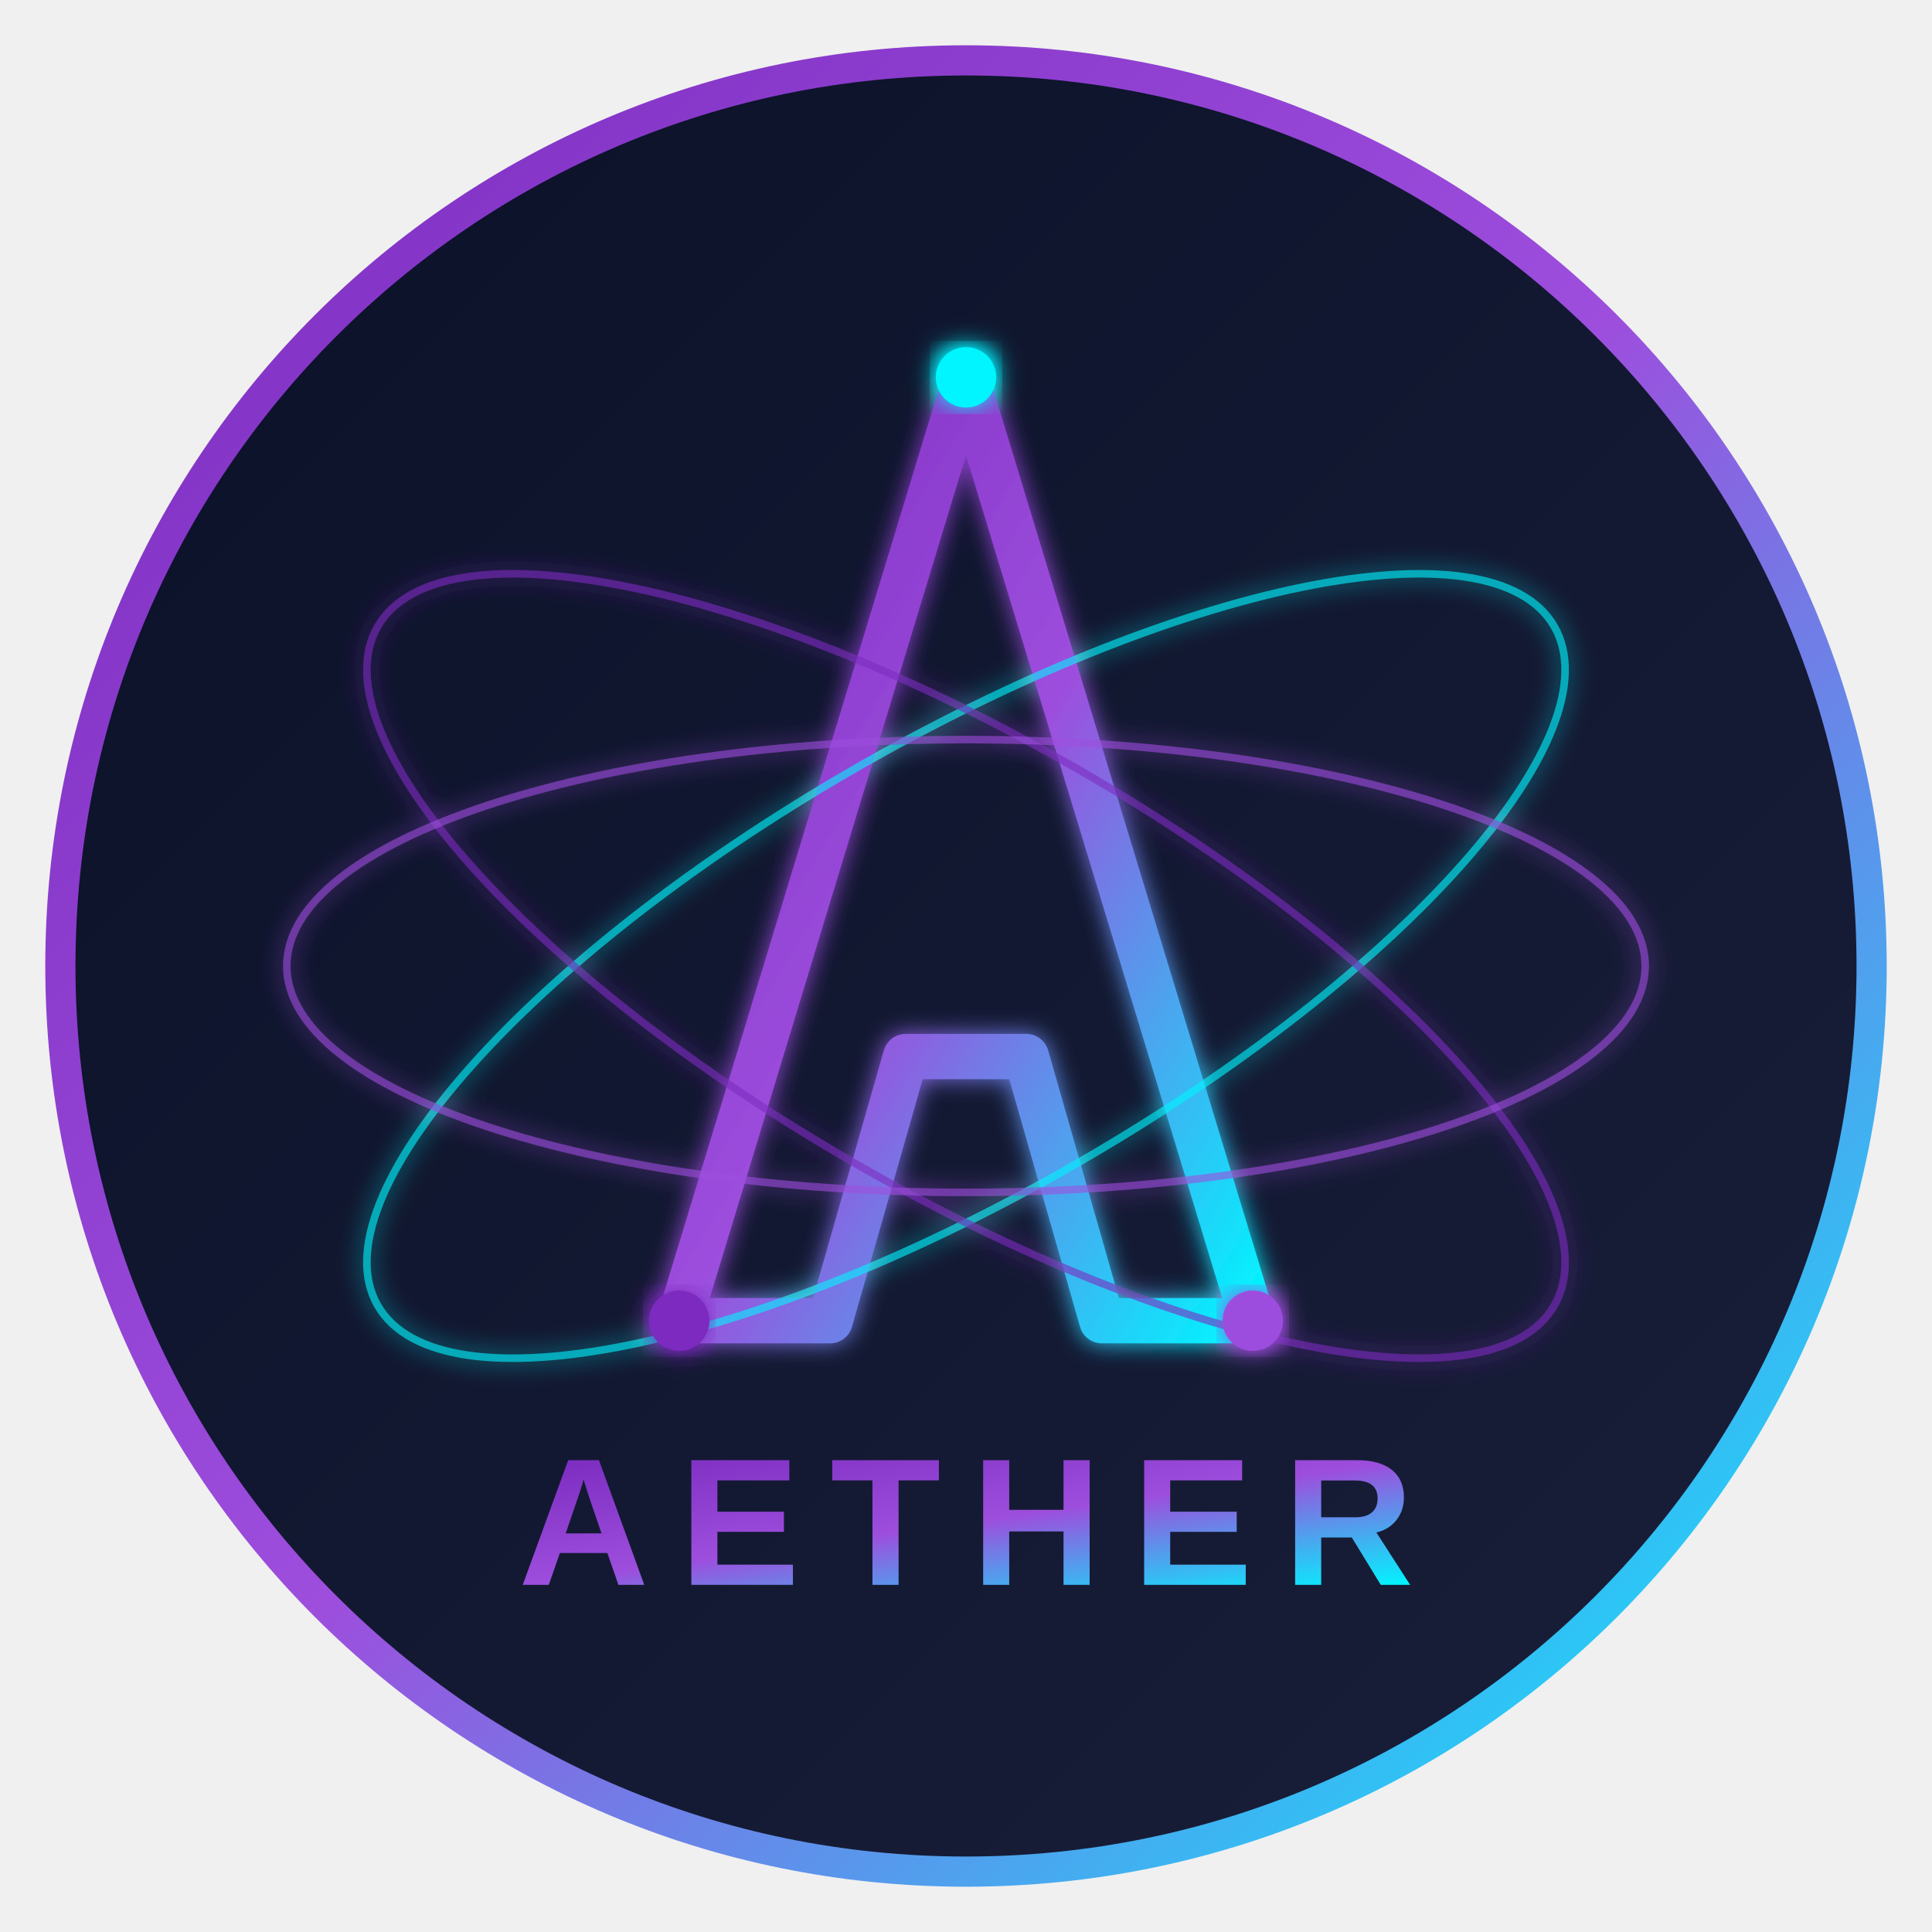
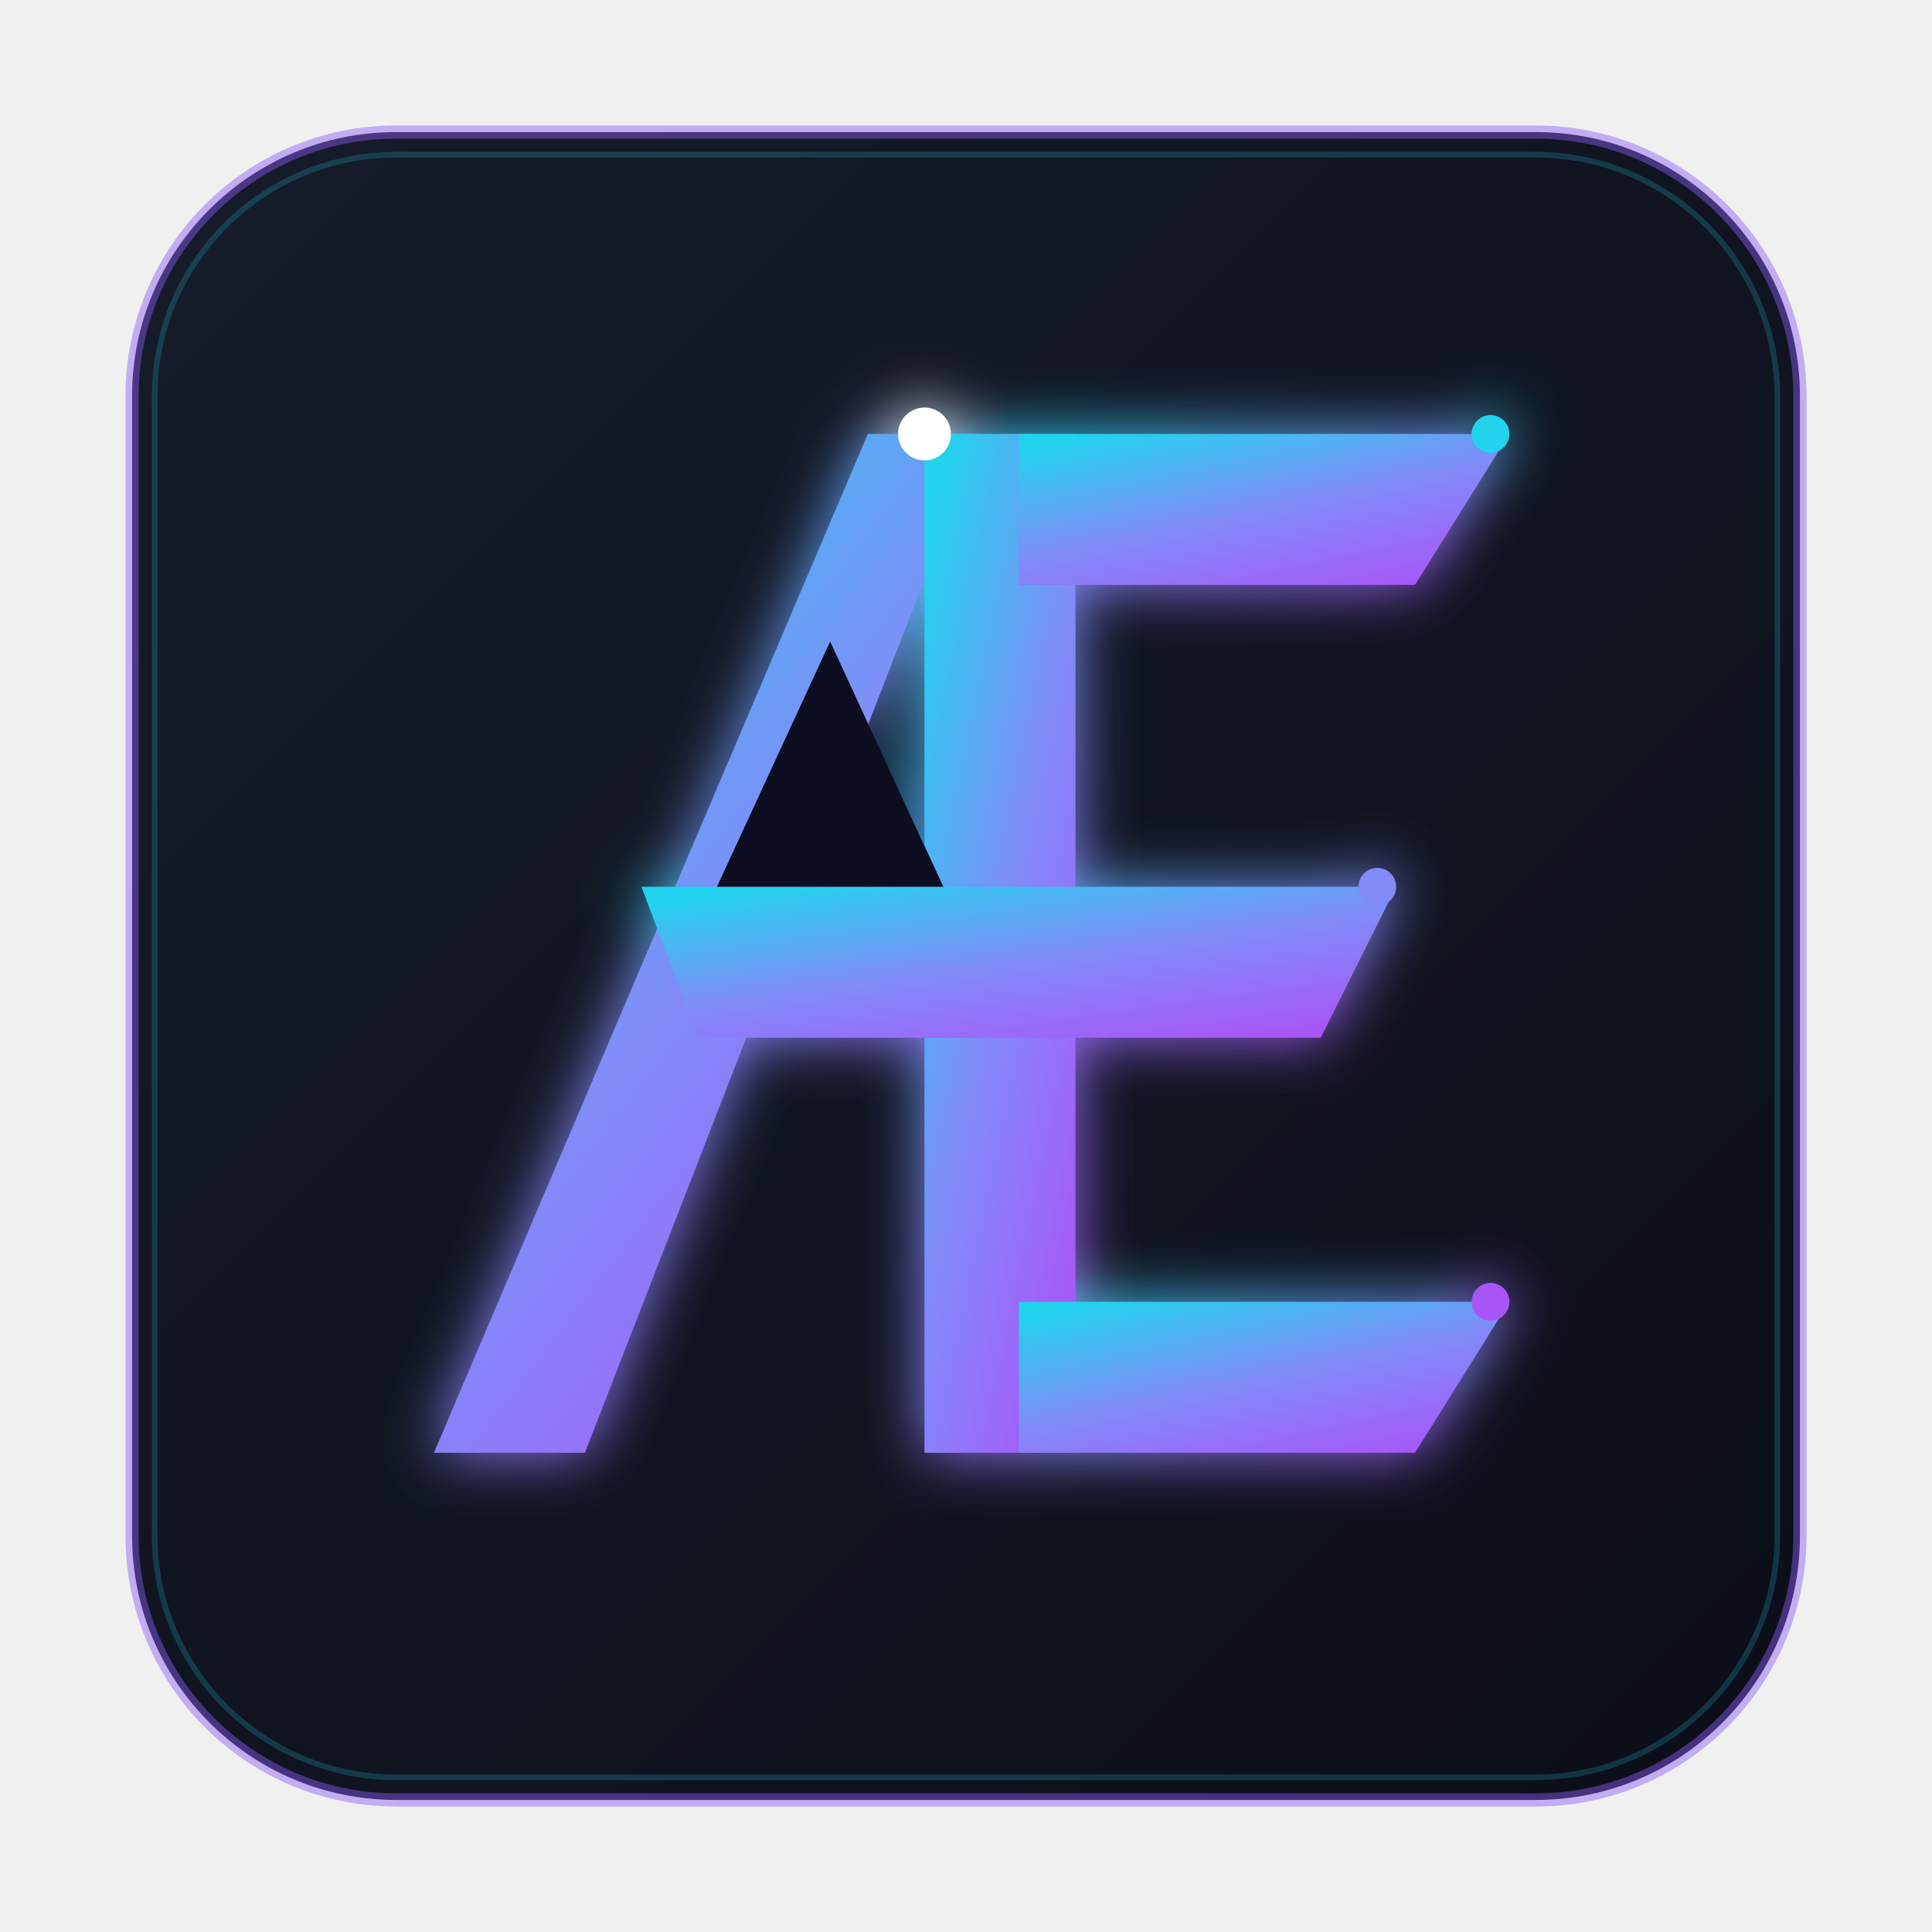
- <svg xmlns="http://www.w3.org/2000/svg" viewBox="0 0 512 512">
+ <svg xmlns="http://www.w3.org/2000/svg" viewBox="0 0 512 512" width="100%" height="100%">
  <defs>
-     <linearGradient id="bgGradient" x1="0%" y1="0%" x2="100%" y2="100%">
-       <stop offset="0%" style="stop-color:#0A1128;stop-opacity:1" />
-       <stop offset="100%" style="stop-color:#1a1f3a;stop-opacity:1" />
+     <linearGradient id="cardGrad" x1="0%" y1="0%" x2="100%" y2="100%">
+       <stop offset="0%" stop-color="#0b1120" stop-opacity="0.95" />
+       <stop offset="100%" stop-color="#060913" stop-opacity="0.98" />
    </linearGradient>
-     <linearGradient id="quantumGradient" x1="0%" y1="0%" x2="100%" y2="100%">
-       <stop offset="0%" style="stop-color:#7B2CBF;stop-opacity:1" />
-       <stop offset="50%" style="stop-color:#9D4EDD;stop-opacity:1" />
-       <stop offset="100%" style="stop-color:#00F5FF;stop-opacity:1" />
+     <linearGradient id="aeGradient" x1="15%" y1="0%" x2="85%" y2="100%">
+       <stop offset="0%" stop-color="#22d3ee" />
+       <stop offset="50%" stop-color="#818cf8" />
+       <stop offset="100%" stop-color="#a855f7" />
    </linearGradient>
-     <filter id="glow">
-       <feGaussianBlur stdDeviation="3" result="coloredBlur" />
-       <feMerge>
-         <feMergeNode in="coloredBlur" />
-         <feMergeNode in="SourceGraphic" />
-       </feMerge>
+     <filter id="aeGlow" x="-20%" y="-20%" width="140%" height="140%">
+       <feGaussianBlur stdDeviation="8" result="blur" />
+       <feComposite in="SourceGraphic" in2="blur" operator="over" />
    </filter>
  </defs>
-   <circle cx="256" cy="256" r="240" fill="url(#bgGradient)" stroke="url(#quantumGradient)" stroke-width="8" />
-   <g filter="url(#glow)">
-     <path d="M 256 100 L 180 350 L 220 350 L 240 280 L 272 280 L 292 350 L 332 350 Z" fill="none" stroke="url(#quantumGradient)" stroke-width="12" stroke-linecap="round" stroke-linejoin="round" />
-     <path d="M 225 240 L 287 240" fill="none" stroke="url(#quantumGradient)" stroke-width="10" stroke-linecap="round" />
-     <ellipse cx="256" cy="256" rx="180" ry="60" fill="none" stroke="#00F5FF" stroke-width="2" opacity="0.6" transform="rotate(-30 256 256)" />
-     <ellipse cx="256" cy="256" rx="180" ry="60" fill="none" stroke="#7B2CBF" stroke-width="2" opacity="0.6" transform="rotate(30 256 256)" />
-     <ellipse cx="256" cy="256" rx="180" ry="60" fill="none" stroke="#9D4EDD" stroke-width="2" opacity="0.6" />
-     <circle cx="256" cy="100" r="8" fill="#00F5FF" filter="url(#glow)" />
-     <circle cx="180" cy="350" r="8" fill="#7B2CBF" filter="url(#glow)" />
-     <circle cx="332" cy="350" r="8" fill="#9D4EDD" filter="url(#glow)" />
+   <rect x="35" y="35" width="442" height="442" rx="70" ry="70" fill="url(#cardGrad)" stroke="#8b5cf6" stroke-width="3.5" stroke-opacity="0.45" />
+   <rect x="41" y="41" width="430" height="430" rx="64" ry="64" fill="none" stroke="#22d3ee" stroke-width="1.5" stroke-opacity="0.2" />
+   <g filter="url(#aeGlow)">
+     <polygon points="230,115 260,115 155,385 115,385" fill="url(#aeGradient)" />
+     <rect x="245" y="115" width="40" height="270" fill="url(#aeGradient)" />
+     <polygon points="270,115 400,115 375,155 270,155" fill="url(#aeGradient)" />
+     <polygon points="170,235 370,235 350,275 185,275" fill="url(#aeGradient)" />
+     <polygon points="270,345 400,345 375,385 270,385" fill="url(#aeGradient)" />
+     <polygon points="220,170 190,235 250,235" fill="#0b1120" />
+     <circle cx="245" cy="115" r="7" fill="#ffffff" />
+     <circle cx="395" cy="115" r="5" fill="#22d3ee" />
+     <circle cx="365" cy="235" r="5" fill="#818cf8" />
+     <circle cx="395" cy="345" r="5" fill="#a855f7" />
  </g>
-   <text x="256" y="420" font-family="Arial, sans-serif" font-size="48" font-weight="bold" fill="url(#quantumGradient)" text-anchor="middle" letter-spacing="8">AETHER</text>
</svg>
